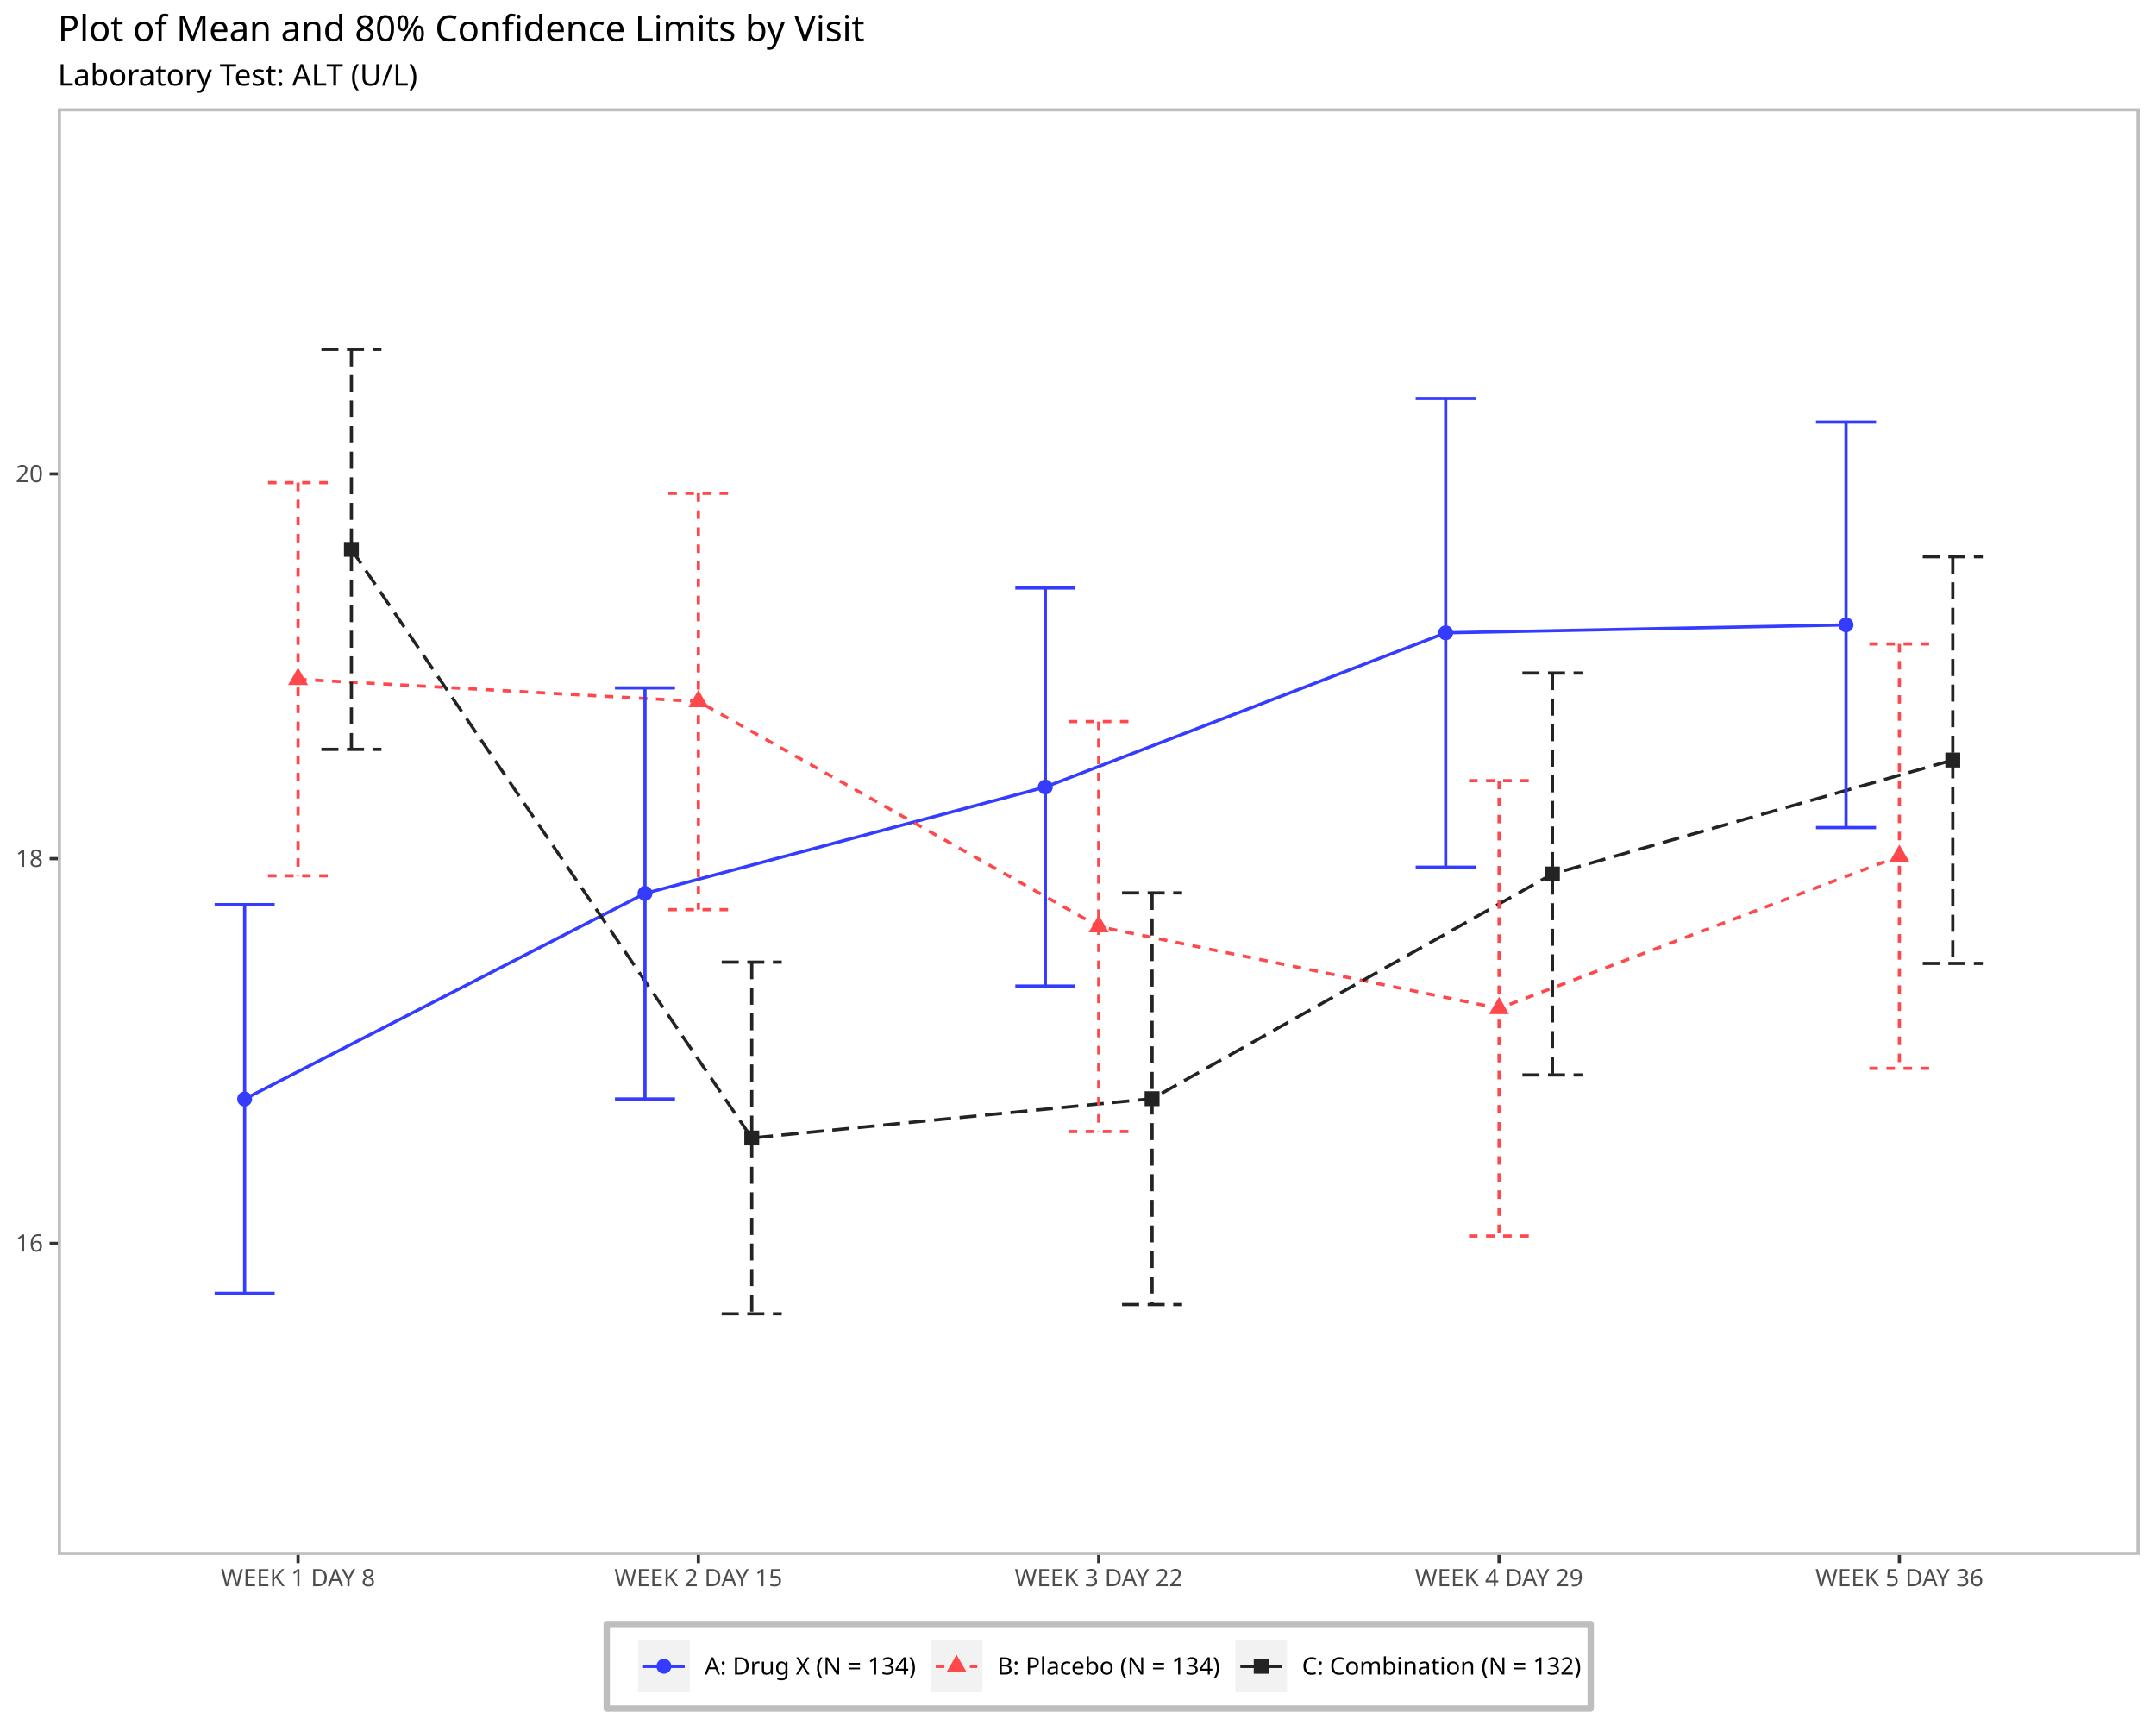
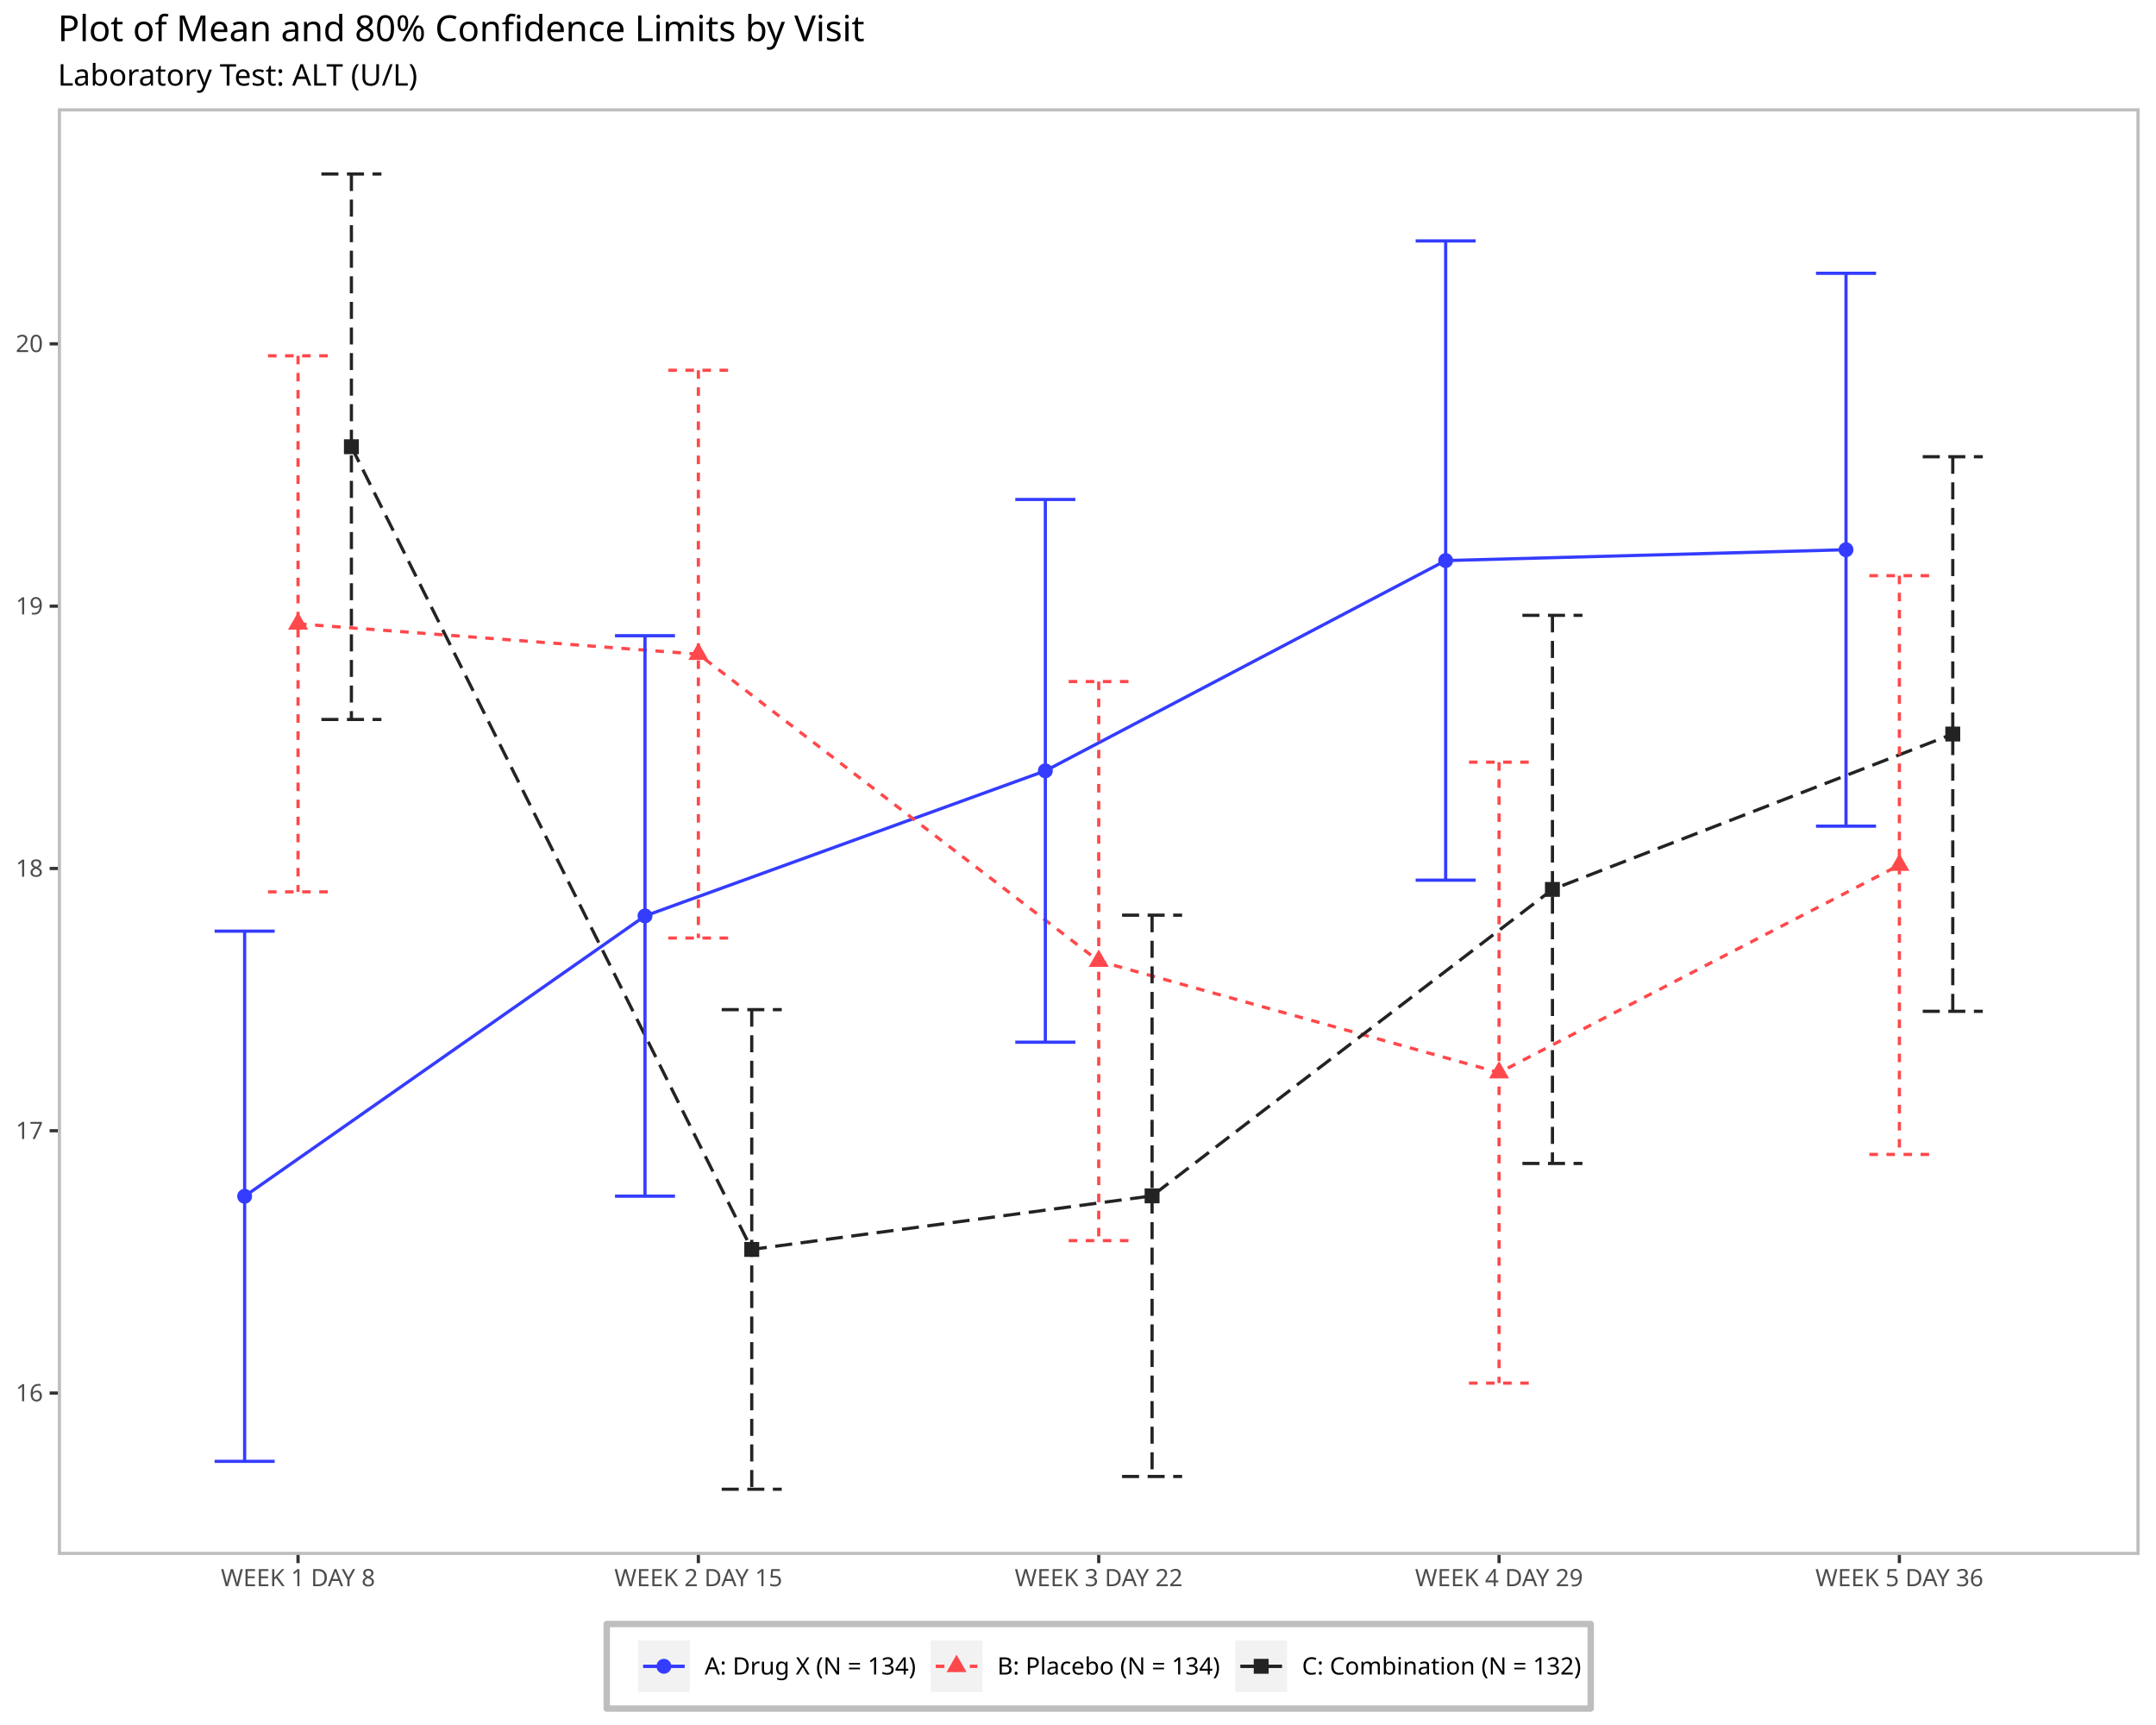
<svg xmlns="http://www.w3.org/2000/svg" class="svglite" data-engine-version="2.0" width="720.00pt" height="576.00pt" viewBox="0 0 720.00 576.00">
  <defs>
    <style type="text/css">
    .svglite line, .svglite polyline, .svglite polygon, .svglite path, .svglite rect, .svglite circle {
      fill: none;
      stroke: #000000;
      stroke-linecap: round;
      stroke-linejoin: round;
      stroke-miterlimit: 10.00;
    }
  </style>
  </defs>
  <rect width="100%" height="100%" style="stroke: none; fill: #FFFFFF;" />
  <defs>
    <clipPath id="cpMC4wMHw3MjAuMDB8MC4wMHw1NzYuMDA=">
      <rect x="0.00" y="0.00" width="720.00" height="576.00" />
    </clipPath>
  </defs>
  <g clip-path="url(#cpMC4wMHw3MjAuMDB8MC4wMHw1NzYuMDA=)">
    <rect x="0.00" y="0.00" width="720.00" height="576.00" style="stroke-width: 1.07; stroke: #FFFFFF; fill: #FFFFFF;" />
  </g>
  <defs>
    <clipPath id="cpMTkuMzF8NzE0LjUyfDM2LjE1fDUxOS4yMg==">
      <rect x="19.31" y="36.15" width="695.21" height="483.08" />
    </clipPath>
  </defs>
  <g clip-path="url(#cpMTkuMzF8NzE0LjUyfDM2LjE1fDUxOS4yMg==)">
-     <circle cx="81.70" cy="366.98" r="2.49" style="stroke-width: 0.71; stroke: none; fill: #343CFF;" />
-     <circle cx="215.40" cy="298.33" r="2.49" style="stroke-width: 0.71; stroke: none; fill: #343CFF;" />
-     <circle cx="349.09" cy="262.80" r="2.49" style="stroke-width: 0.71; stroke: none; fill: #343CFF;" />
-     <circle cx="482.78" cy="211.31" r="2.49" style="stroke-width: 0.71; stroke: none; fill: #343CFF;" />
-     <circle cx="616.48" cy="208.66" r="2.49" style="stroke-width: 0.71; stroke: none; fill: #343CFF;" />
-     <polygon points="99.53,222.93 102.88,228.74 96.18,228.74 " style="stroke-width: 0.71; stroke: none; fill: #FF484B;" />
-     <polygon points="233.22,230.36 236.57,236.16 229.87,236.16 " style="stroke-width: 0.71; stroke: none; fill: #FF484B;" />
-     <polygon points="366.92,305.52 370.27,311.32 363.56,311.32 " style="stroke-width: 0.71; stroke: none; fill: #FF484B;" />
-     <polygon points="500.61,332.83 503.96,338.64 497.26,338.64 " style="stroke-width: 0.71; stroke: none; fill: #FF484B;" />
-     <polygon points="634.30,282.01 637.66,287.81 630.95,287.81 " style="stroke-width: 0.71; stroke: none; fill: #FF484B;" />
-     <polygon points="114.86,185.93 119.84,185.93 119.84,180.95 114.86,180.95 " style="stroke-width: 0.71; stroke: none; fill: #232323;" />
-     <polygon points="248.56,382.48 253.54,382.48 253.54,377.51 248.56,377.51 " style="stroke-width: 0.71; stroke: none; fill: #232323;" />
-     <polygon points="382.25,369.36 387.23,369.36 387.23,364.39 382.25,364.39 " style="stroke-width: 0.71; stroke: none; fill: #232323;" />
-     <polygon points="515.95,294.33 520.92,294.33 520.92,289.35 515.95,289.35 " style="stroke-width: 0.71; stroke: none; fill: #232323;" />
-     <polygon points="649.64,256.28 654.62,256.28 654.62,251.30 649.64,251.30 " style="stroke-width: 0.71; stroke: none; fill: #232323;" />
-     <polyline points="81.70,366.98 215.40,298.33 349.09,262.80 482.78,211.31 616.48,208.66 " style="stroke-width: 1.07; stroke: #343CFF; stroke-linecap: butt;" />
-     <polyline points="99.53,226.80 233.22,234.23 366.92,309.39 500.61,336.70 634.30,285.88 " style="stroke-width: 1.07; stroke: #FF484B; stroke-dasharray: 2.85,2.85; stroke-linecap: butt;" />
-     <polyline points="117.35,183.44 251.05,379.99 384.74,366.87 518.44,291.84 652.13,253.79 " style="stroke-width: 1.07; stroke: #232323; stroke-dasharray: 5.69,2.85; stroke-linecap: butt;" />
-     <polyline points="71.67,302.07 91.73,302.07 " style="stroke-width: 1.07; stroke: #343CFF; stroke-linecap: butt;" />
-     <polyline points="81.70,302.07 81.70,431.89 " style="stroke-width: 1.07; stroke: #343CFF; stroke-linecap: butt;" />
-     <polyline points="71.67,431.89 91.73,431.89 " style="stroke-width: 1.07; stroke: #343CFF; stroke-linecap: butt;" />
-     <polyline points="205.37,229.71 225.42,229.71 " style="stroke-width: 1.07; stroke: #343CFF; stroke-linecap: butt;" />
-     <polyline points="215.40,229.71 215.40,366.96 " style="stroke-width: 1.07; stroke: #343CFF; stroke-linecap: butt;" />
-     <polyline points="205.37,366.96 225.42,366.96 " style="stroke-width: 1.07; stroke: #343CFF; stroke-linecap: butt;" />
-     <polyline points="339.06,196.35 359.12,196.35 " style="stroke-width: 1.07; stroke: #343CFF; stroke-linecap: butt;" />
-     <polyline points="349.09,196.35 349.09,329.25 " style="stroke-width: 1.07; stroke: #343CFF; stroke-linecap: butt;" />
-     <polyline points="339.06,329.25 359.12,329.25 " style="stroke-width: 1.07; stroke: #343CFF; stroke-linecap: butt;" />
-     <polyline points="472.76,133.05 492.81,133.05 " style="stroke-width: 1.07; stroke: #343CFF; stroke-linecap: butt;" />
-     <polyline points="482.78,133.05 482.78,289.58 " style="stroke-width: 1.07; stroke: #343CFF; stroke-linecap: butt;" />
-     <polyline points="472.76,289.58 492.81,289.58 " style="stroke-width: 1.07; stroke: #343CFF; stroke-linecap: butt;" />
-     <polyline points="606.45,140.97 626.51,140.97 " style="stroke-width: 1.07; stroke: #343CFF; stroke-linecap: butt;" />
-     <polyline points="616.48,140.97 616.48,276.35 " style="stroke-width: 1.07; stroke: #343CFF; stroke-linecap: butt;" />
-     <polyline points="606.45,276.35 626.51,276.35 " style="stroke-width: 1.07; stroke: #343CFF; stroke-linecap: butt;" />
-     <polyline points="89.50,161.17 109.55,161.17 " style="stroke-width: 1.07; stroke: #FF484B; stroke-dasharray: 2.85,2.85; stroke-linecap: butt;" />
-     <polyline points="99.53,161.17 99.53,292.43 " style="stroke-width: 1.07; stroke: #FF484B; stroke-dasharray: 2.85,2.85; stroke-linecap: butt;" />
-     <polyline points="89.50,292.43 109.55,292.43 " style="stroke-width: 1.07; stroke: #FF484B; stroke-dasharray: 2.85,2.85; stroke-linecap: butt;" />
-     <polyline points="223.19,164.71 243.25,164.71 " style="stroke-width: 1.07; stroke: #FF484B; stroke-dasharray: 2.85,2.85; stroke-linecap: butt;" />
-     <polyline points="233.22,164.71 233.22,303.75 " style="stroke-width: 1.07; stroke: #FF484B; stroke-dasharray: 2.85,2.85; stroke-linecap: butt;" />
-     <polyline points="223.19,303.75 243.25,303.75 " style="stroke-width: 1.07; stroke: #FF484B; stroke-dasharray: 2.85,2.85; stroke-linecap: butt;" />
-     <polyline points="356.89,240.94 376.94,240.94 " style="stroke-width: 1.07; stroke: #FF484B; stroke-dasharray: 2.85,2.85; stroke-linecap: butt;" />
-     <polyline points="366.92,240.94 366.92,377.84 " style="stroke-width: 1.07; stroke: #FF484B; stroke-dasharray: 2.85,2.85; stroke-linecap: butt;" />
-     <polyline points="356.89,377.84 376.94,377.84 " style="stroke-width: 1.07; stroke: #FF484B; stroke-dasharray: 2.85,2.85; stroke-linecap: butt;" />
-     <polyline points="490.58,260.68 510.64,260.68 " style="stroke-width: 1.07; stroke: #FF484B; stroke-dasharray: 2.85,2.85; stroke-linecap: butt;" />
-     <polyline points="500.61,260.68 500.61,412.72 " style="stroke-width: 1.07; stroke: #FF484B; stroke-dasharray: 2.85,2.85; stroke-linecap: butt;" />
-     <polyline points="490.58,412.72 510.64,412.72 " style="stroke-width: 1.07; stroke: #FF484B; stroke-dasharray: 2.85,2.85; stroke-linecap: butt;" />
-     <polyline points="624.28,215.02 644.33,215.02 " style="stroke-width: 1.07; stroke: #FF484B; stroke-dasharray: 2.85,2.85; stroke-linecap: butt;" />
-     <polyline points="634.30,215.02 634.30,356.74 " style="stroke-width: 1.07; stroke: #FF484B; stroke-dasharray: 2.85,2.85; stroke-linecap: butt;" />
-     <polyline points="624.28,356.74 644.33,356.74 " style="stroke-width: 1.07; stroke: #FF484B; stroke-dasharray: 2.85,2.85; stroke-linecap: butt;" />
-     <polyline points="107.33,116.66 127.38,116.66 " style="stroke-width: 1.07; stroke: #232323; stroke-dasharray: 5.69,2.85; stroke-linecap: butt;" />
-     <polyline points="117.35,116.66 117.35,250.22 " style="stroke-width: 1.07; stroke: #232323; stroke-dasharray: 5.69,2.85; stroke-linecap: butt;" />
-     <polyline points="107.33,250.22 127.38,250.22 " style="stroke-width: 1.07; stroke: #232323; stroke-dasharray: 5.69,2.85; stroke-linecap: butt;" />
-     <polyline points="241.02,321.28 261.07,321.28 " style="stroke-width: 1.07; stroke: #232323; stroke-dasharray: 5.69,2.85; stroke-linecap: butt;" />
-     <polyline points="251.05,321.28 251.05,438.71 " style="stroke-width: 1.07; stroke: #232323; stroke-dasharray: 5.69,2.85; stroke-linecap: butt;" />
-     <polyline points="241.02,438.71 261.07,438.71 " style="stroke-width: 1.07; stroke: #232323; stroke-dasharray: 5.69,2.85; stroke-linecap: butt;" />
-     <polyline points="374.71,298.15 394.77,298.15 " style="stroke-width: 1.07; stroke: #232323; stroke-dasharray: 5.69,2.85; stroke-linecap: butt;" />
-     <polyline points="384.74,298.15 384.74,435.60 " style="stroke-width: 1.07; stroke: #232323; stroke-dasharray: 5.69,2.85; stroke-linecap: butt;" />
-     <polyline points="374.71,435.60 394.77,435.60 " style="stroke-width: 1.07; stroke: #232323; stroke-dasharray: 5.69,2.85; stroke-linecap: butt;" />
-     <polyline points="508.41,224.73 528.46,224.73 " style="stroke-width: 1.07; stroke: #232323; stroke-dasharray: 5.69,2.85; stroke-linecap: butt;" />
-     <polyline points="518.44,224.73 518.44,358.95 " style="stroke-width: 1.07; stroke: #232323; stroke-dasharray: 5.69,2.85; stroke-linecap: butt;" />
-     <polyline points="508.41,358.95 528.46,358.95 " style="stroke-width: 1.07; stroke: #232323; stroke-dasharray: 5.69,2.85; stroke-linecap: butt;" />
-     <polyline points="642.10,185.89 662.16,185.89 " style="stroke-width: 1.07; stroke: #232323; stroke-dasharray: 5.69,2.85; stroke-linecap: butt;" />
-     <polyline points="652.13,185.89 652.13,321.69 " style="stroke-width: 1.07; stroke: #232323; stroke-dasharray: 5.69,2.85; stroke-linecap: butt;" />
-     <polyline points="642.10,321.69 662.16,321.69 " style="stroke-width: 1.07; stroke: #232323; stroke-dasharray: 5.69,2.85; stroke-linecap: butt;" />
+     <circle cx="81.70" cy="399.45" r="2.49" style="stroke-width: 0.71; stroke: none; fill: #343CFF;" />
+     <circle cx="215.40" cy="305.84" r="2.49" style="stroke-width: 0.71; stroke: none; fill: #343CFF;" />
+     <circle cx="349.09" cy="257.39" r="2.49" style="stroke-width: 0.71; stroke: none; fill: #343CFF;" />
+     <circle cx="482.78" cy="187.18" r="2.49" style="stroke-width: 0.71; stroke: none; fill: #343CFF;" />
+     <circle cx="616.48" cy="183.56" r="2.49" style="stroke-width: 0.71; stroke: none; fill: #343CFF;" />
+     <polygon points="99.53,204.43 102.88,210.24 96.18,210.24 " style="stroke-width: 0.71; stroke: none; fill: #FF484B;" />
+     <polygon points="233.22,214.56 236.57,220.36 229.87,220.36 " style="stroke-width: 0.71; stroke: none; fill: #FF484B;" />
+     <polygon points="366.92,317.05 370.27,322.85 363.56,322.85 " style="stroke-width: 0.71; stroke: none; fill: #FF484B;" />
+     <polygon points="500.61,354.29 503.96,360.10 497.26,360.10 " style="stroke-width: 0.71; stroke: none; fill: #FF484B;" />
+     <polygon points="634.30,284.99 637.66,290.79 630.95,290.79 " style="stroke-width: 0.71; stroke: none; fill: #FF484B;" />
+     <polygon points="114.86,151.66 119.84,151.66 119.84,146.68 114.86,146.68 " style="stroke-width: 0.71; stroke: none; fill: #232323;" />
+     <polygon points="248.56,419.69 253.54,419.69 253.54,414.71 248.56,414.71 " style="stroke-width: 0.71; stroke: none; fill: #232323;" />
+     <polygon points="382.25,401.80 387.23,401.80 387.23,396.82 382.25,396.82 " style="stroke-width: 0.71; stroke: none; fill: #232323;" />
+     <polygon points="515.95,299.47 520.92,299.47 520.92,294.50 515.95,294.50 " style="stroke-width: 0.71; stroke: none; fill: #232323;" />
+     <polygon points="649.64,247.59 654.62,247.59 654.62,242.62 649.64,242.62 " style="stroke-width: 0.71; stroke: none; fill: #232323;" />
+     <polyline points="81.70,399.45 215.40,305.84 349.09,257.39 482.78,187.18 616.48,183.56 " style="stroke-width: 1.07; stroke: #343CFF; stroke-linecap: butt;" />
+     <polyline points="99.53,208.30 233.22,218.43 366.92,320.92 500.61,358.16 634.30,288.86 " style="stroke-width: 1.07; stroke: #FF484B; stroke-dasharray: 2.85,2.85; stroke-linecap: butt;" />
+     <polyline points="117.35,149.17 251.05,417.20 384.74,399.31 518.44,296.99 652.13,245.10 " style="stroke-width: 1.07; stroke: #232323; stroke-dasharray: 5.69,2.85; stroke-linecap: butt;" />
+     <polyline points="71.67,310.93 91.73,310.93 " style="stroke-width: 1.07; stroke: #343CFF; stroke-linecap: butt;" />
+     <polyline points="81.70,310.93 81.70,487.96 " style="stroke-width: 1.07; stroke: #343CFF; stroke-linecap: butt;" />
+     <polyline points="71.67,487.96 91.73,487.96 " style="stroke-width: 1.07; stroke: #343CFF; stroke-linecap: butt;" />
+     <polyline points="205.37,212.27 225.42,212.27 " style="stroke-width: 1.07; stroke: #343CFF; stroke-linecap: butt;" />
+     <polyline points="215.40,212.27 215.40,399.42 " style="stroke-width: 1.07; stroke: #343CFF; stroke-linecap: butt;" />
+     <polyline points="205.37,399.42 225.42,399.42 " style="stroke-width: 1.07; stroke: #343CFF; stroke-linecap: butt;" />
+     <polyline points="339.06,166.78 359.12,166.78 " style="stroke-width: 1.07; stroke: #343CFF; stroke-linecap: butt;" />
+     <polyline points="349.09,166.78 349.09,348.00 " style="stroke-width: 1.07; stroke: #343CFF; stroke-linecap: butt;" />
+     <polyline points="339.06,348.00 359.12,348.00 " style="stroke-width: 1.07; stroke: #343CFF; stroke-linecap: butt;" />
+     <polyline points="472.76,80.45 492.81,80.45 " style="stroke-width: 1.07; stroke: #343CFF; stroke-linecap: butt;" />
+     <polyline points="482.78,80.45 482.78,293.90 " style="stroke-width: 1.07; stroke: #343CFF; stroke-linecap: butt;" />
+     <polyline points="472.76,293.90 492.81,293.90 " style="stroke-width: 1.07; stroke: #343CFF; stroke-linecap: butt;" />
+     <polyline points="606.45,91.26 626.51,91.26 " style="stroke-width: 1.07; stroke: #343CFF; stroke-linecap: butt;" />
+     <polyline points="616.48,91.26 616.48,275.86 " style="stroke-width: 1.07; stroke: #343CFF; stroke-linecap: butt;" />
+     <polyline points="606.45,275.86 626.51,275.86 " style="stroke-width: 1.07; stroke: #343CFF; stroke-linecap: butt;" />
+     <polyline points="89.50,118.81 109.55,118.81 " style="stroke-width: 1.07; stroke: #FF484B; stroke-dasharray: 2.85,2.85; stroke-linecap: butt;" />
+     <polyline points="99.53,118.81 99.53,297.80 " style="stroke-width: 1.07; stroke: #FF484B; stroke-dasharray: 2.85,2.85; stroke-linecap: butt;" />
+     <polyline points="89.50,297.80 109.55,297.80 " style="stroke-width: 1.07; stroke: #FF484B; stroke-dasharray: 2.85,2.85; stroke-linecap: butt;" />
+     <polyline points="223.19,123.63 243.25,123.63 " style="stroke-width: 1.07; stroke: #FF484B; stroke-dasharray: 2.85,2.85; stroke-linecap: butt;" />
+     <polyline points="233.22,123.63 233.22,313.22 " style="stroke-width: 1.07; stroke: #FF484B; stroke-dasharray: 2.85,2.85; stroke-linecap: butt;" />
+     <polyline points="223.19,313.22 243.25,313.22 " style="stroke-width: 1.07; stroke: #FF484B; stroke-dasharray: 2.85,2.85; stroke-linecap: butt;" />
+     <polyline points="356.89,227.58 376.94,227.58 " style="stroke-width: 1.07; stroke: #FF484B; stroke-dasharray: 2.85,2.85; stroke-linecap: butt;" />
+     <polyline points="366.92,227.58 366.92,414.26 " style="stroke-width: 1.07; stroke: #FF484B; stroke-dasharray: 2.85,2.85; stroke-linecap: butt;" />
+     <polyline points="356.89,414.26 376.94,414.26 " style="stroke-width: 1.07; stroke: #FF484B; stroke-dasharray: 2.85,2.85; stroke-linecap: butt;" />
+     <polyline points="490.58,254.50 510.64,254.50 " style="stroke-width: 1.07; stroke: #FF484B; stroke-dasharray: 2.85,2.85; stroke-linecap: butt;" />
+     <polyline points="500.61,254.50 500.61,461.83 " style="stroke-width: 1.07; stroke: #FF484B; stroke-dasharray: 2.85,2.85; stroke-linecap: butt;" />
+     <polyline points="490.58,461.83 510.64,461.83 " style="stroke-width: 1.07; stroke: #FF484B; stroke-dasharray: 2.85,2.85; stroke-linecap: butt;" />
+     <polyline points="624.28,192.23 644.33,192.23 " style="stroke-width: 1.07; stroke: #FF484B; stroke-dasharray: 2.85,2.85; stroke-linecap: butt;" />
+     <polyline points="634.30,192.23 634.30,385.48 " style="stroke-width: 1.07; stroke: #FF484B; stroke-dasharray: 2.85,2.85; stroke-linecap: butt;" />
+     <polyline points="624.28,385.48 644.33,385.48 " style="stroke-width: 1.07; stroke: #FF484B; stroke-dasharray: 2.85,2.85; stroke-linecap: butt;" />
+     <polyline points="107.33,58.10 127.38,58.10 " style="stroke-width: 1.07; stroke: #232323; stroke-dasharray: 5.69,2.85; stroke-linecap: butt;" />
+     <polyline points="117.35,58.10 117.35,240.24 " style="stroke-width: 1.07; stroke: #232323; stroke-dasharray: 5.69,2.85; stroke-linecap: butt;" />
+     <polyline points="107.33,240.24 127.38,240.24 " style="stroke-width: 1.07; stroke: #232323; stroke-dasharray: 5.69,2.85; stroke-linecap: butt;" />
+     <polyline points="241.02,337.13 261.07,337.13 " style="stroke-width: 1.07; stroke: #232323; stroke-dasharray: 5.69,2.85; stroke-linecap: butt;" />
+     <polyline points="251.05,337.13 251.05,497.27 " style="stroke-width: 1.07; stroke: #232323; stroke-dasharray: 5.69,2.85; stroke-linecap: butt;" />
+     <polyline points="241.02,497.27 261.07,497.27 " style="stroke-width: 1.07; stroke: #232323; stroke-dasharray: 5.69,2.85; stroke-linecap: butt;" />
+     <polyline points="374.71,305.59 394.77,305.59 " style="stroke-width: 1.07; stroke: #232323; stroke-dasharray: 5.69,2.85; stroke-linecap: butt;" />
+     <polyline points="384.74,305.59 384.74,493.02 " style="stroke-width: 1.07; stroke: #232323; stroke-dasharray: 5.69,2.85; stroke-linecap: butt;" />
+     <polyline points="374.71,493.02 394.77,493.02 " style="stroke-width: 1.07; stroke: #232323; stroke-dasharray: 5.69,2.85; stroke-linecap: butt;" />
+     <polyline points="508.41,205.47 528.46,205.47 " style="stroke-width: 1.07; stroke: #232323; stroke-dasharray: 5.69,2.85; stroke-linecap: butt;" />
+     <polyline points="518.44,205.47 518.44,388.50 " style="stroke-width: 1.07; stroke: #232323; stroke-dasharray: 5.69,2.85; stroke-linecap: butt;" />
+     <polyline points="508.41,388.50 528.46,388.50 " style="stroke-width: 1.07; stroke: #232323; stroke-dasharray: 5.69,2.85; stroke-linecap: butt;" />
+     <polyline points="642.10,152.51 662.16,152.51 " style="stroke-width: 1.07; stroke: #232323; stroke-dasharray: 5.69,2.85; stroke-linecap: butt;" />
+     <polyline points="652.13,152.51 652.13,337.69 " style="stroke-width: 1.07; stroke: #232323; stroke-dasharray: 5.69,2.85; stroke-linecap: butt;" />
+     <polyline points="642.10,337.69 662.16,337.69 " style="stroke-width: 1.07; stroke: #232323; stroke-dasharray: 5.69,2.85; stroke-linecap: butt;" />
    <rect x="19.31" y="36.15" width="695.21" height="483.08" style="stroke-width: 2.13; stroke: #BEBEBE;" />
  </g>
  <g clip-path="url(#cpMC4wMHw3MjAuMDB8MC4wMHw1NzYuMDA=)">
-     <text x="14.38" y="417.92" text-anchor="end" style="font-size: 8.00px; fill: #4D4D4D; font-family: sans;" textLength="8.90px" lengthAdjust="spacingAndGlyphs">16</text>
-     <text x="14.38" y="289.46" text-anchor="end" style="font-size: 8.00px; fill: #4D4D4D; font-family: sans;" textLength="8.90px" lengthAdjust="spacingAndGlyphs">18</text>
-     <text x="14.38" y="161.00" text-anchor="end" style="font-size: 8.00px; fill: #4D4D4D; font-family: sans;" textLength="8.90px" lengthAdjust="spacingAndGlyphs">20</text>
-     <polyline points="16.57,415.17 19.31,415.17 " style="stroke-width: 1.07; stroke: #333333; stroke-linecap: butt;" />
-     <polyline points="16.57,286.71 19.31,286.71 " style="stroke-width: 1.07; stroke: #333333; stroke-linecap: butt;" />
-     <polyline points="16.57,158.24 19.31,158.24 " style="stroke-width: 1.07; stroke: #333333; stroke-linecap: butt;" />
+     <text x="14.38" y="467.91" text-anchor="end" style="font-size: 8.00px; fill: #4D4D4D; font-family: sans;" textLength="8.90px" lengthAdjust="spacingAndGlyphs">16</text>
+     <text x="14.38" y="380.33" text-anchor="end" style="font-size: 8.00px; fill: #4D4D4D; font-family: sans;" textLength="8.90px" lengthAdjust="spacingAndGlyphs">17</text>
+     <text x="14.38" y="292.74" text-anchor="end" style="font-size: 8.00px; fill: #4D4D4D; font-family: sans;" textLength="8.90px" lengthAdjust="spacingAndGlyphs">18</text>
+     <text x="14.38" y="205.15" text-anchor="end" style="font-size: 8.00px; fill: #4D4D4D; font-family: sans;" textLength="8.90px" lengthAdjust="spacingAndGlyphs">19</text>
+     <text x="14.38" y="117.56" text-anchor="end" style="font-size: 8.00px; fill: #4D4D4D; font-family: sans;" textLength="8.90px" lengthAdjust="spacingAndGlyphs">20</text>
+     <polyline points="16.57,465.16 19.31,465.16 " style="stroke-width: 1.07; stroke: #333333; stroke-linecap: butt;" />
+     <polyline points="16.57,377.57 19.31,377.57 " style="stroke-width: 1.07; stroke: #333333; stroke-linecap: butt;" />
+     <polyline points="16.57,289.99 19.31,289.99 " style="stroke-width: 1.07; stroke: #333333; stroke-linecap: butt;" />
+     <polyline points="16.57,202.40 19.31,202.40 " style="stroke-width: 1.07; stroke: #333333; stroke-linecap: butt;" />
+     <polyline points="16.57,114.81 19.31,114.81 " style="stroke-width: 1.07; stroke: #333333; stroke-linecap: butt;" />
    <polyline points="99.53,521.96 99.53,519.22 " style="stroke-width: 1.07; stroke: #333333; stroke-linecap: butt;" />
    <polyline points="233.22,521.96 233.22,519.22 " style="stroke-width: 1.07; stroke: #333333; stroke-linecap: butt;" />
    <polyline points="366.92,521.96 366.92,519.22 " style="stroke-width: 1.07; stroke: #333333; stroke-linecap: butt;" />
    <polyline points="500.61,521.96 500.61,519.22 " style="stroke-width: 1.07; stroke: #333333; stroke-linecap: butt;" />
    <polyline points="634.30,521.96 634.30,519.22 " style="stroke-width: 1.07; stroke: #333333; stroke-linecap: butt;" />
    <text x="99.53" y="529.66" text-anchor="middle" style="font-size: 8.00px; fill: #4D4D4D; font-family: sans;" textLength="55.58px" lengthAdjust="spacingAndGlyphs">WEEK 1 DAY 8</text>
    <text x="233.22" y="529.66" text-anchor="middle" style="font-size: 8.00px; fill: #4D4D4D; font-family: sans;" textLength="60.03px" lengthAdjust="spacingAndGlyphs">WEEK 2 DAY 15</text>
    <text x="366.92" y="529.66" text-anchor="middle" style="font-size: 8.00px; fill: #4D4D4D; font-family: sans;" textLength="60.03px" lengthAdjust="spacingAndGlyphs">WEEK 3 DAY 22</text>
    <text x="500.61" y="529.66" text-anchor="middle" style="font-size: 8.00px; fill: #4D4D4D; font-family: sans;" textLength="60.03px" lengthAdjust="spacingAndGlyphs">WEEK 4 DAY 29</text>
    <text x="634.30" y="529.66" text-anchor="middle" style="font-size: 8.00px; fill: #4D4D4D; font-family: sans;" textLength="60.03px" lengthAdjust="spacingAndGlyphs">WEEK 5 DAY 36</text>
    <rect x="202.61" y="542.28" width="328.61" height="28.24" style="stroke-width: 2.13; stroke: #BEBEBE;" />
    <rect x="213.07" y="547.76" width="17.28" height="17.28" style="stroke-width: 1.07; stroke: none; fill: #F2F2F2;" />
    <circle cx="221.71" cy="556.40" r="2.49" style="stroke-width: 0.71; stroke: none; fill: #343CFF;" />
    <line x1="214.80" y1="556.40" x2="228.62" y2="556.40" style="stroke-width: 1.07; stroke: #343CFF; stroke-linecap: butt;" />
    <line x1="214.80" y1="556.40" x2="228.62" y2="556.40" style="stroke-width: 1.07; stroke: #343CFF; stroke-linecap: butt;" />
    <rect x="310.80" y="547.76" width="17.28" height="17.28" style="stroke-width: 1.07; stroke: none; fill: #F2F2F2;" />
    <polygon points="319.44,552.53 322.79,558.34 316.09,558.34 " style="stroke-width: 0.71; stroke: none; fill: #FF484B;" />
    <line x1="312.53" y1="556.40" x2="326.35" y2="556.40" style="stroke-width: 1.07; stroke: #FF484B; stroke-dasharray: 2.85,2.85; stroke-linecap: butt;" />
    <line x1="312.53" y1="556.40" x2="326.35" y2="556.40" style="stroke-width: 1.07; stroke: #FF484B; stroke-dasharray: 2.85,2.85; stroke-linecap: butt;" />
    <rect x="412.54" y="547.76" width="17.28" height="17.28" style="stroke-width: 1.07; stroke: none; fill: #F2F2F2;" />
    <polygon points="418.69,558.89 423.67,558.89 423.67,553.91 418.69,553.91 " style="stroke-width: 0.71; stroke: none; fill: #232323;" />
    <line x1="414.27" y1="556.40" x2="428.09" y2="556.40" style="stroke-width: 1.07; stroke: #232323; stroke-dasharray: 5.69,2.85; stroke-linecap: butt;" />
    <line x1="414.27" y1="556.40" x2="428.09" y2="556.40" style="stroke-width: 1.07; stroke: #232323; stroke-dasharray: 5.69,2.85; stroke-linecap: butt;" />
    <text x="235.33" y="559.15" style="font-size: 8.00px; font-family: sans;" textLength="70.48px" lengthAdjust="spacingAndGlyphs">A: Drug X (N = 134)</text>
    <text x="333.06" y="559.15" style="font-size: 8.00px; font-family: sans;" textLength="74.50px" lengthAdjust="spacingAndGlyphs">B: Placebo (N = 134)</text>
    <text x="434.80" y="559.15" style="font-size: 8.00px; font-family: sans;" textLength="90.94px" lengthAdjust="spacingAndGlyphs">C: Combination (N = 132)</text>
    <text x="19.31" y="28.59" style="font-size: 10.00px; font-family: sans;" textLength="118.94px" lengthAdjust="spacingAndGlyphs">Laboratory Test: ALT (U/L)</text>
    <text x="19.31" y="13.74" style="font-size: 12.00px; font-family: sans;" textLength="258.83px" lengthAdjust="spacingAndGlyphs">Plot of Mean and 80% Confidence Limits by Visit</text>
  </g>
</svg>
